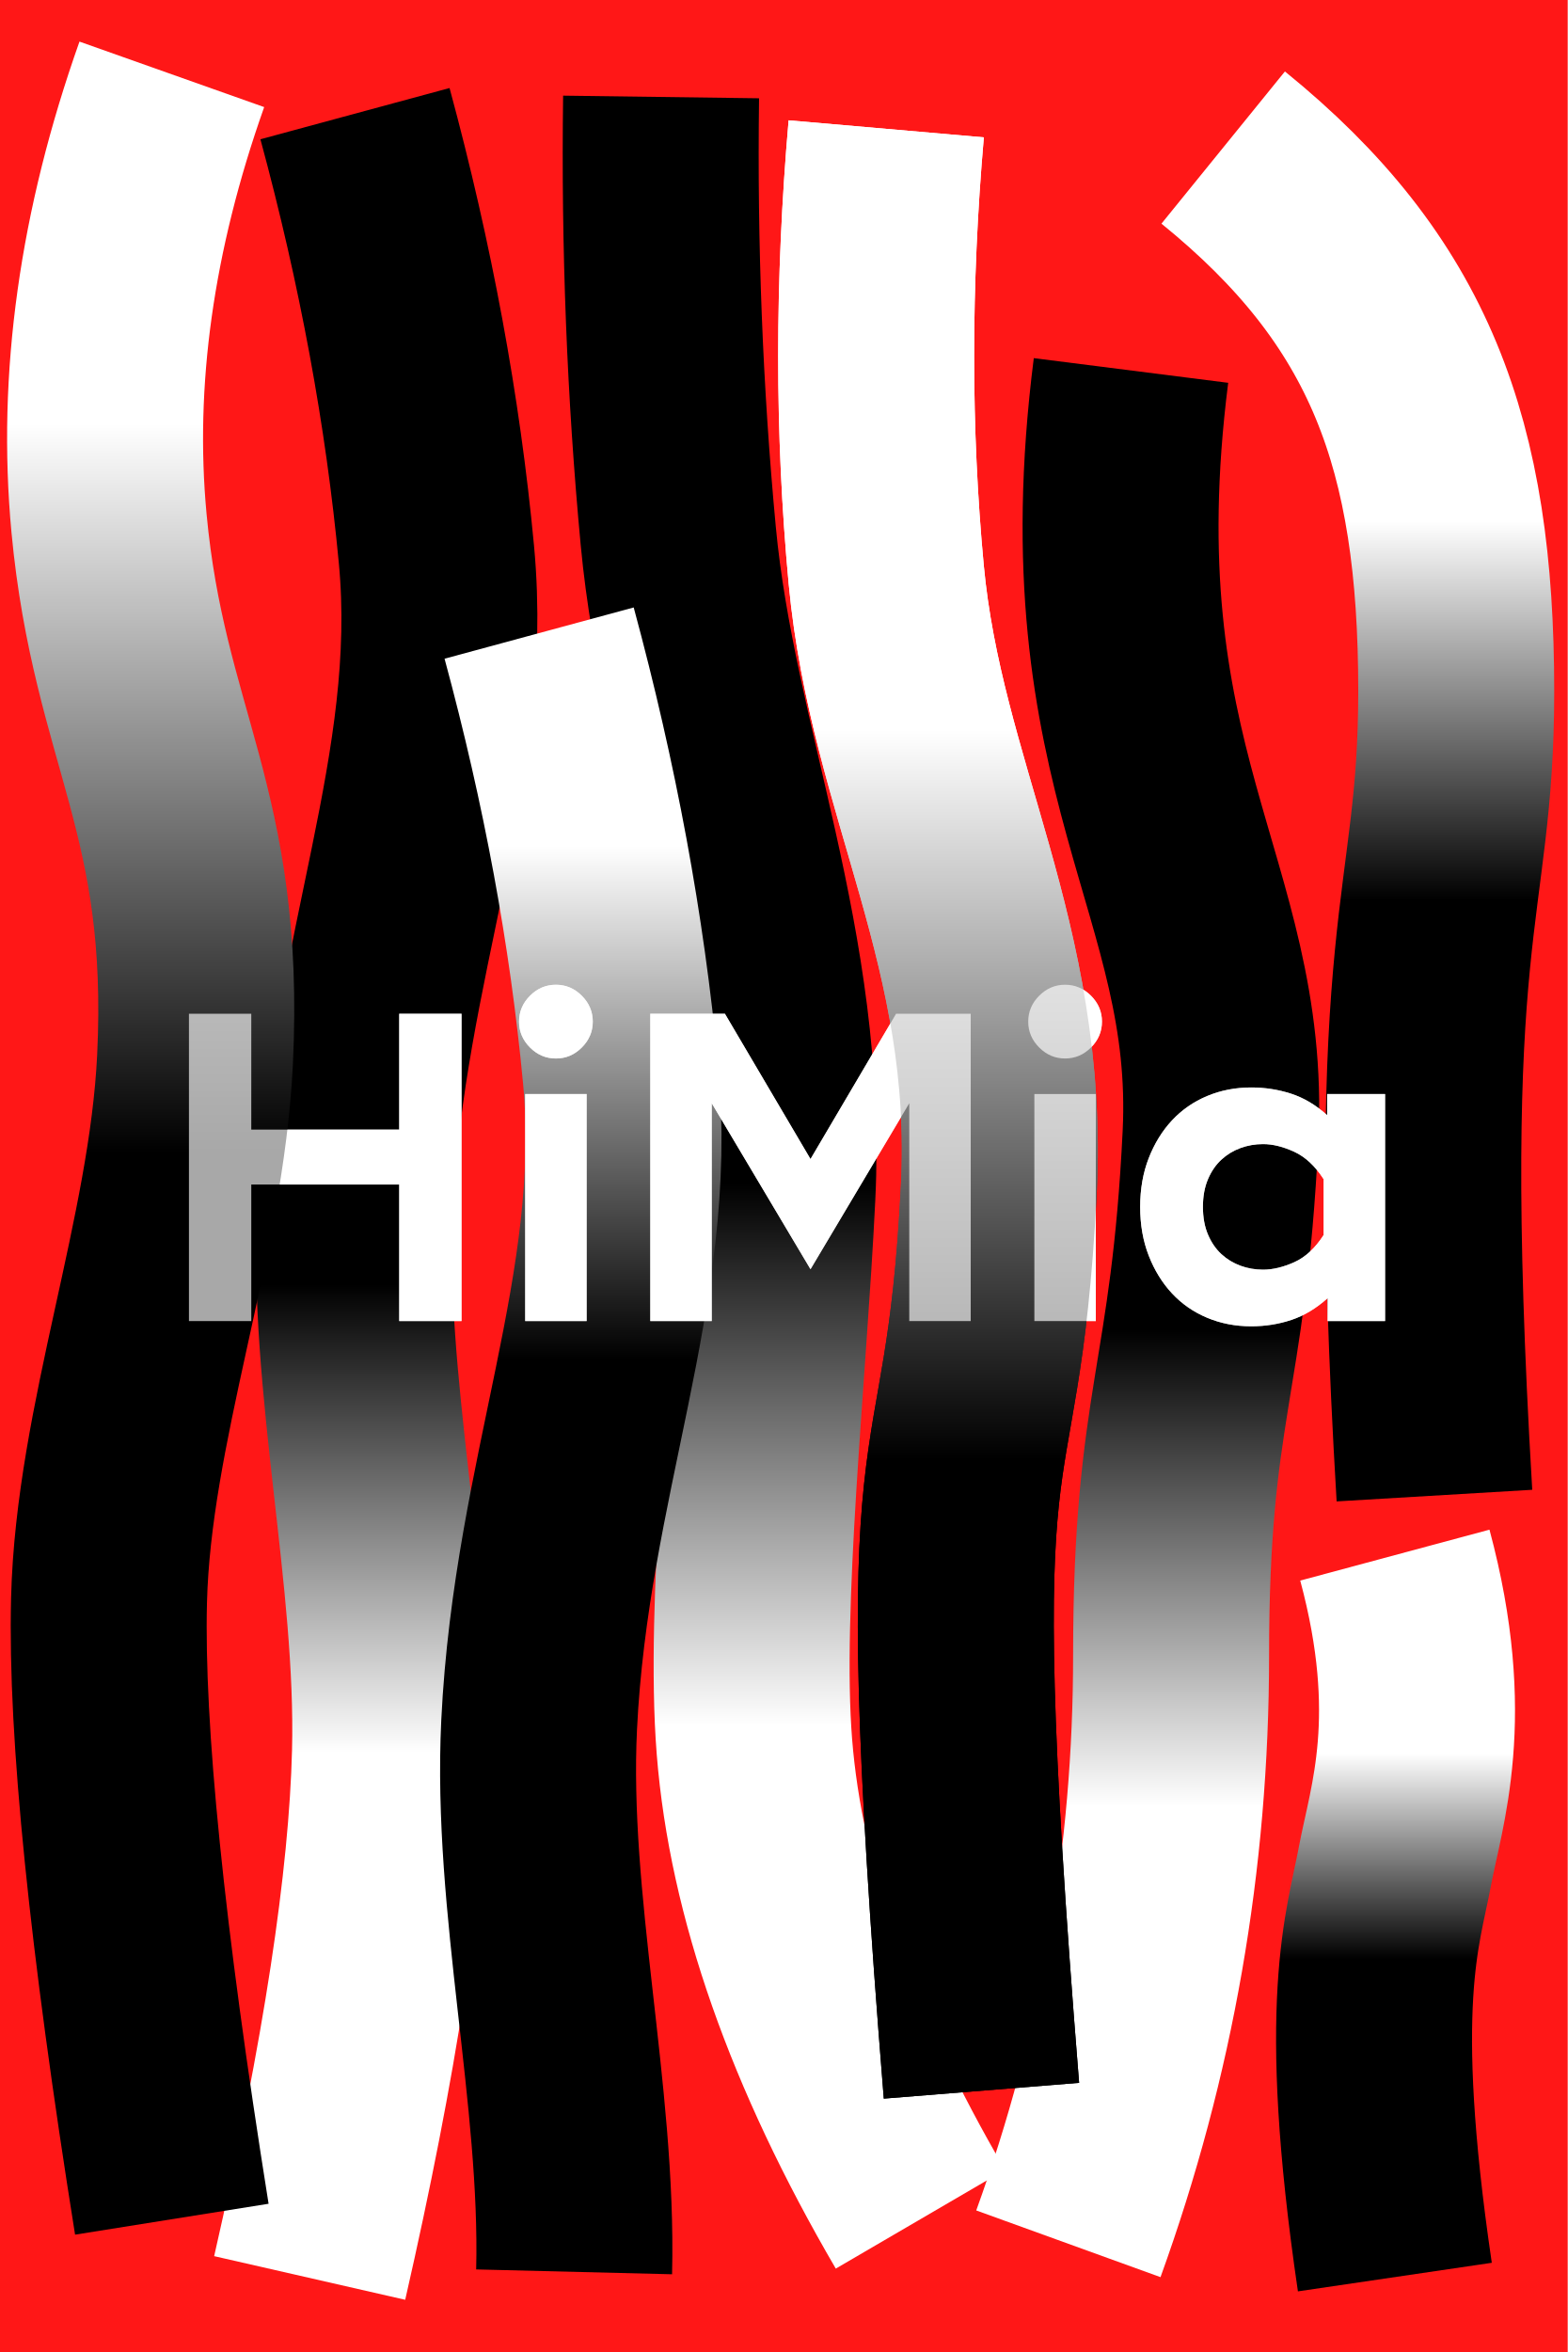
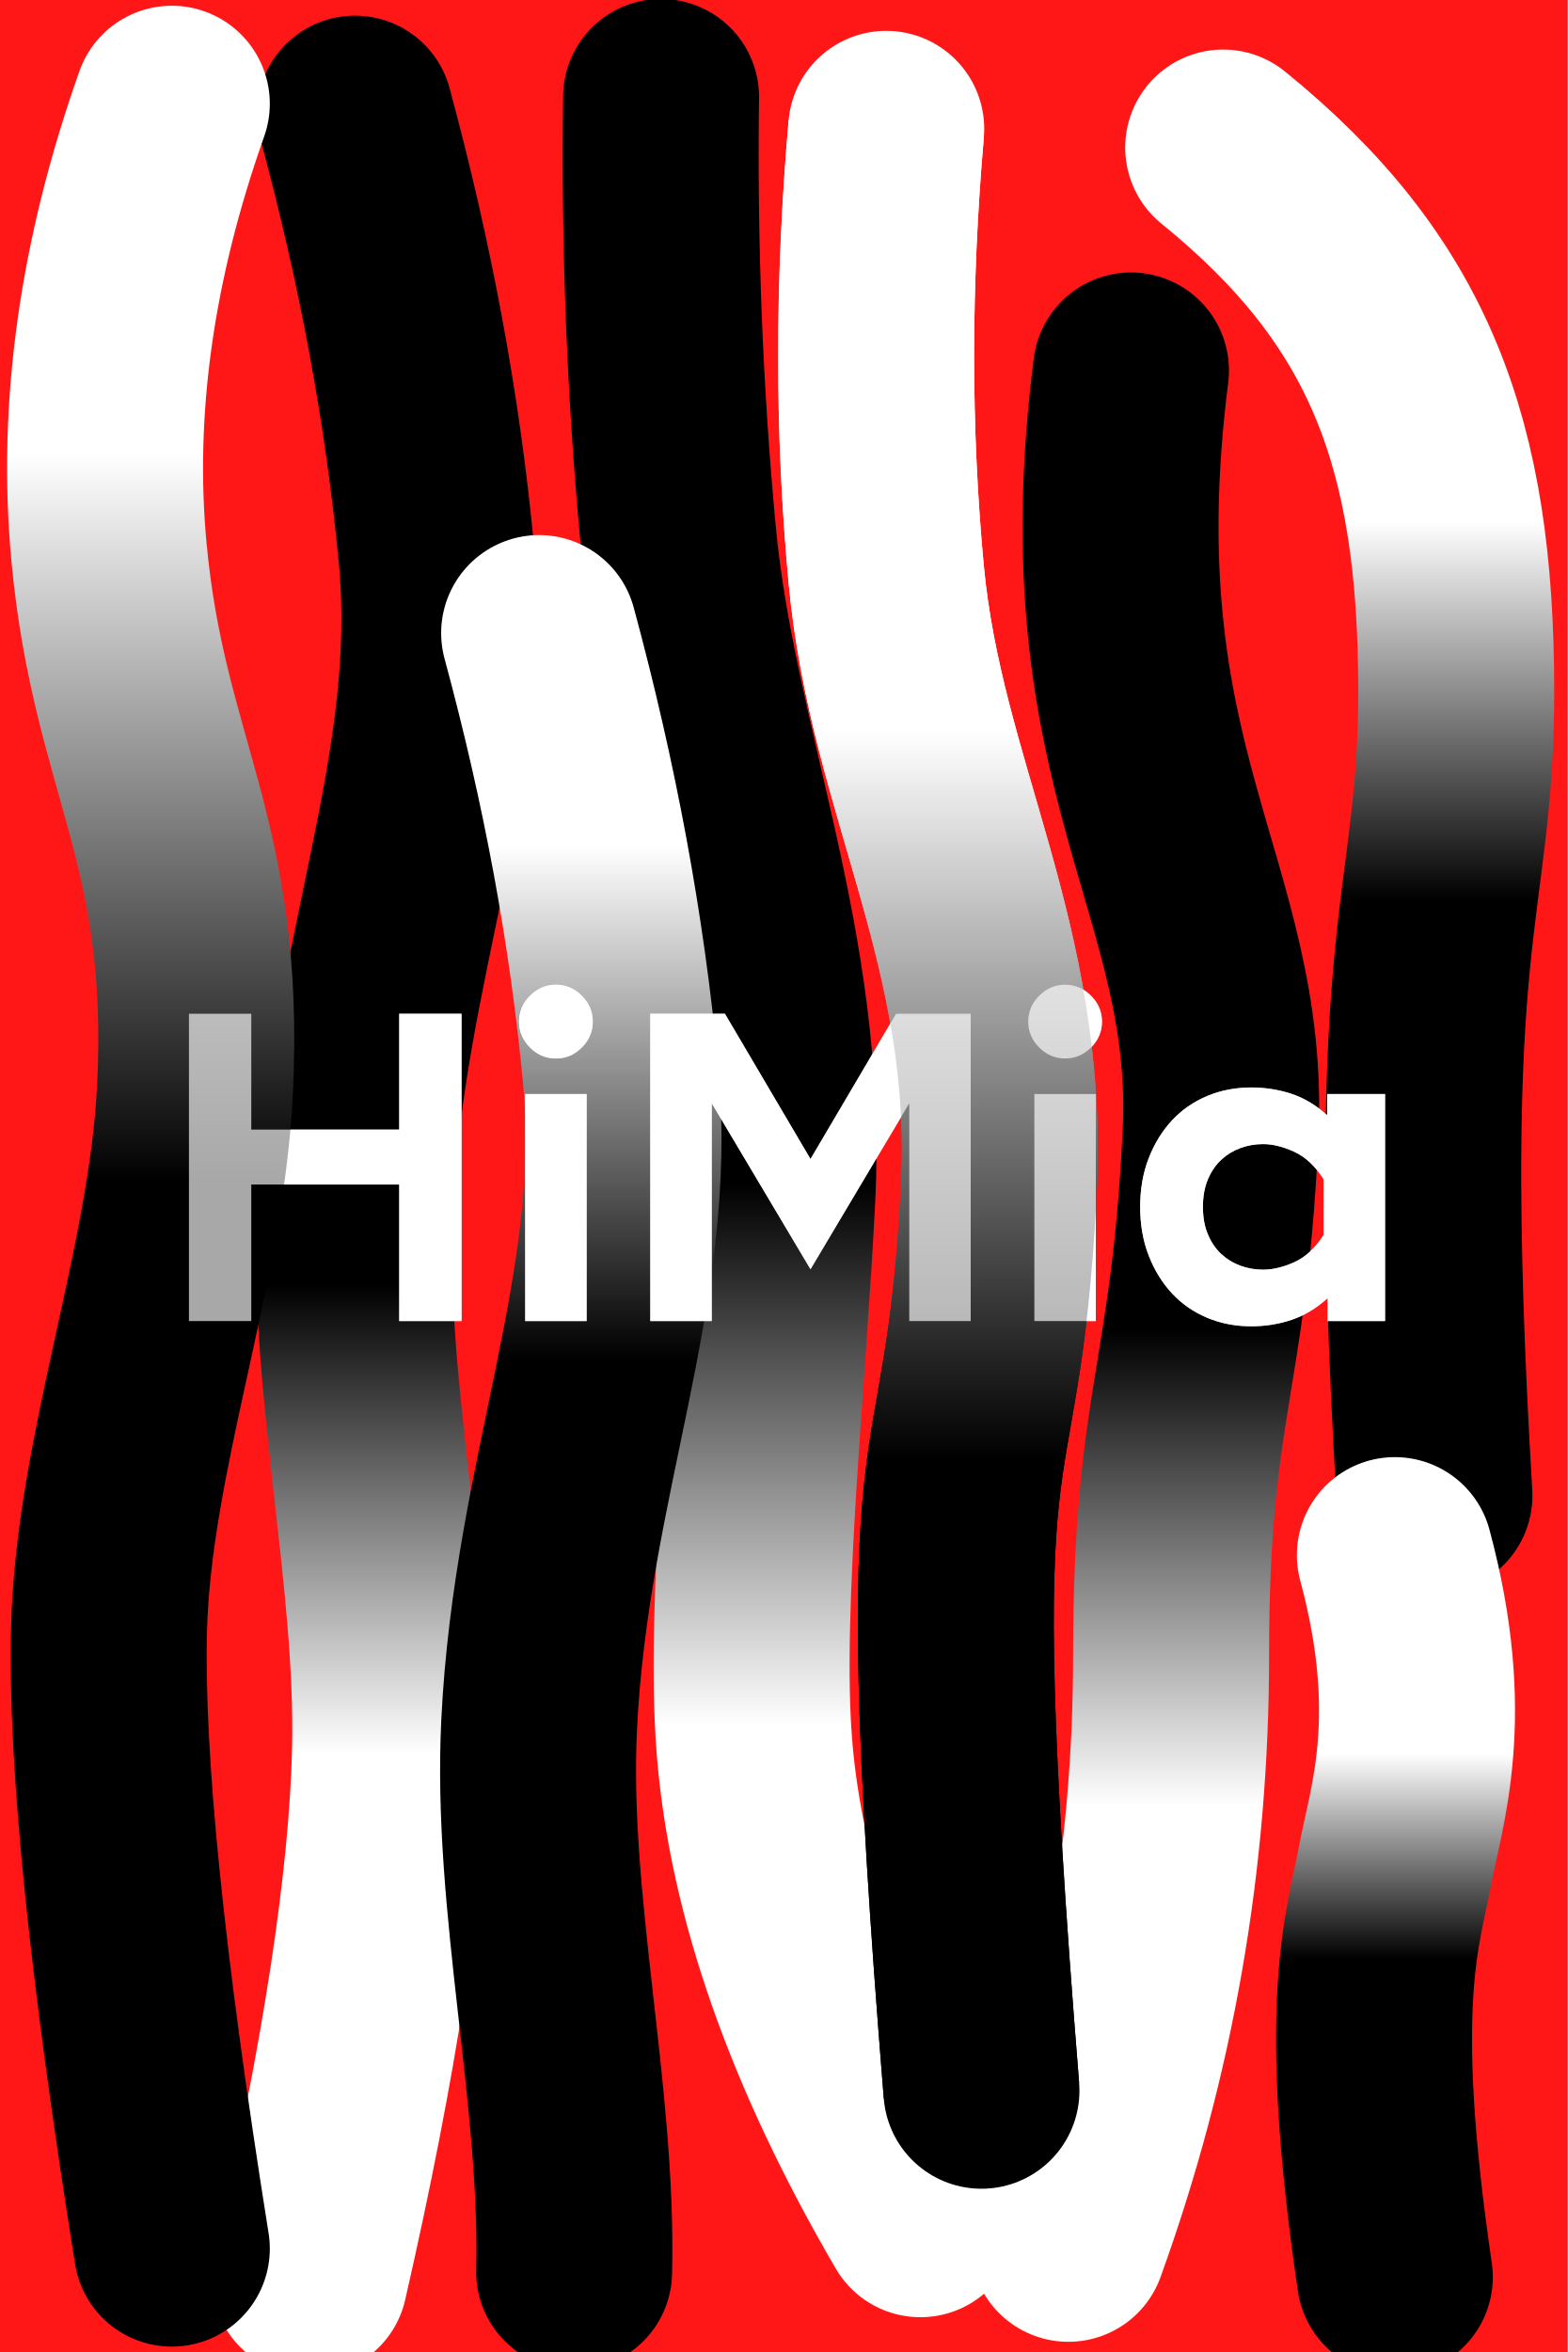
<svg xmlns="http://www.w3.org/2000/svg" height="1200" viewBox="0 0 800 1200" width="800">
  <linearGradient id="a" x1="50%" x2="50%" y1="100%" y2="0%">
    <stop offset="0" stop-color="#fff" />
    <stop offset=".247" stop-color="#fff" />
    <stop offset=".46" />
    <stop offset="1" />
  </linearGradient>
  <linearGradient id="b" x1="50%" x2="50%" y1="100%" y2="0%">
    <stop offset="0" stop-color="#fff" />
    <stop offset=".233" stop-color="#fff" />
    <stop offset=".488" />
    <stop offset="1" />
  </linearGradient>
  <linearGradient id="c" x1="50%" x2="50%" y1="0%" y2="100%">
    <stop offset="0" stop-color="#fff" />
    <stop offset=".126" stop-color="#fff" />
    <stop offset=".443" />
    <stop offset="1" />
  </linearGradient>
  <linearGradient id="d" x1="50%" x2="50%" y1="0%" y2="100%">
    <stop offset="0" stop-color="#fff" />
    <stop offset=".309" stop-color="#fff" />
    <stop offset=".676" />
    <stop offset="1" />
  </linearGradient>
  <linearGradient id="e" x1="50%" x2="50%" y1="0%" y2="100%">
    <stop offset="0" stop-color="#fff" />
    <stop offset=".276" stop-color="#fff" />
    <stop offset=".559" />
    <stop offset="1" />
  </linearGradient>
  <linearGradient id="f" x1="50%" x2="50%" y1="0%" y2="100%">
    <stop offset="0" stop-color="#fff" />
    <stop offset=".16" stop-color="#fff" />
    <stop offset=".503" />
    <stop offset="1" />
  </linearGradient>
  <g fill="none" fill-rule="evenodd">
    <path d="m0 0h800v1200h-800z" fill="#fff" />
    <path d="m0 0h800v1200h-800z" fill="#ff1717" />
    <g stroke-width="100">
-       <path d="m158.033 1162.229c25.681-112.453 39.341-201.833 40.978-268.139 2.225-90.1-22.287-187.996-17.858-279.011 6.179-126.961 51.857-222.535 41.569-332.08-6.858-73.03-20.715-148.035-41.569-225.016" stroke="url(#a)" />
-       <path d="m469.688 1132.248c-50.571-86.653-78.808-167.033-84.71-241.141-5.697-71.534 7.31-189.985 11.74-281.001 6.179-126.961-40.32-227.158-50.607-336.703-6.858-73.03-9.778-147.673-8.758-223.929" stroke="url(#b)" />
-       <path d="m545.198 1144.793c34.945-96.564 52.417-196.619 52.417-300.165 0-129.081 19.054-138.45 25.233-265.41 6.179-126.961-71.66-185.595-45.696-390.202" stroke="url(#b)" />
-       <path d="m292.978 1159.107c2.225-90.1-22.287-187.996-17.858-279.011 6.179-126.961 51.857-222.535 41.569-332.08-6.858-73.03-20.715-148.035-41.569-225.016" stroke="url(#c)" />
+       <path d="m158.033 1162.229c25.681-112.453 39.341-201.833 40.978-268.139 2.225-90.1-22.287-187.996-17.858-279.011 6.179-126.961 51.857-222.535 41.569-332.08-6.858-73.03-20.715-148.035-41.569-225.016" stroke="url(#a)" stroke-linecap="round" />
+       <path d="m469.688 1132.248c-50.571-86.653-78.808-167.033-84.71-241.141-5.697-71.534 7.31-189.985 11.74-281.001 6.179-126.961-40.32-227.158-50.607-336.703-6.858-73.03-9.778-147.673-8.758-223.929" stroke="url(#b)" stroke-linecap="round" />
+       <path d="m545.198 1144.793c34.945-96.564 52.417-196.619 52.417-300.165 0-129.081 19.054-138.45 25.233-265.41 6.179-126.961-71.66-185.595-45.696-390.202" stroke="url(#b)" stroke-linecap="round" />
+       <path d="m292.978 1159.107c2.225-90.1-22.287-187.996-17.858-279.011 6.179-126.961 51.857-222.535 41.569-332.08-6.858-73.03-20.715-148.035-41.569-225.016" stroke="url(#c)" stroke-linecap="round" />
      <path d="m500.84 1066.698c-30.153-373.265 0-284.638 8.851-459.592 6.321-124.948-47.154-204.393-57.442-313.938-6.858-73.03-6.858-148.84 0-227.43" stroke="url(#d)" />
-       <path d="m732 763.06c-17.585-296.06 11.124-296.06 11.124-410.407 0-126.286-28.71-204.175-118.926-277.368" stroke="url(#e)" />
-       <path d="m711.802 1161.775c-20.646-140.104-5.831-178.03 0-209.426 5.703-30.707 22.323-75.941 0-158.921" stroke="url(#e)" />
+       <path d="m732 763.06c-17.585-296.06 11.124-296.06 11.124-410.407 0-126.286-28.71-204.175-118.926-277.368" stroke="url(#e)" stroke-linecap="round" />
+       <path d="m711.802 1161.775c-20.646-140.104-5.831-178.03 0-209.426 5.703-30.707 22.323-75.941 0-158.921" stroke="url(#e)" stroke-linecap="round" />
    </g>
    <path d="m128.228 674v-69.664h75.488v69.664h31.808v-156.8h-31.808v59.136h-75.488v-59.136h-31.808v156.8zm155.456-133.952c5.077 0 9.483-1.867 13.216-5.6s5.6-8.139 5.6-13.216-1.867-9.483-5.6-13.216-8.139-5.6-13.216-5.6-9.483 1.867-13.216 5.6-5.6 8.139-5.6 13.216 1.867 9.483 5.6 13.216 8.139 5.6 13.216 5.6zm15.68 133.952v-115.808h-31.36v115.808zm63.84 0v-111.104l50.4 84.672 50.4-84.672v111.104h31.36v-156.8h-38.08l-43.68 74.144-43.68-74.144h-38.08v156.8zm180.32-133.952c5.077 0 9.483-1.867 13.216-5.6s5.6-8.139 5.6-13.216-1.867-9.483-5.6-13.216-8.139-5.6-13.216-5.6-9.483 1.867-13.216 5.6-5.6 8.139-5.6 13.216 1.867 9.483 5.6 13.216 8.139 5.6 13.216 5.6zm15.68 133.952v-115.808h-31.36v115.808zm79.296 2.688c7.168 0 14-1.083 20.496-3.248s12.656-5.861 18.48-11.088v11.648h29.344v-115.808h-29.568v10.752c-5.824-5.227-11.984-8.885-18.48-10.976s-13.253-3.136-20.272-3.136c-8.064 0-15.568 1.456-22.512 4.368s-12.917 7.056-17.92 12.432-8.96 11.797-11.872 19.264-4.368 15.755-4.368 24.864 1.456 17.397 4.368 24.864 6.869 13.888 11.872 19.264 10.976 9.52 17.92 12.432 14.448 4.368 22.512 4.368zm6.048-28.896c-4.032 0-7.877-.672-11.536-2.016s-6.907-3.323-9.744-5.936-5.115-5.936-6.832-9.968-2.576-8.736-2.576-14.112.859-10.08 2.576-14.112 3.995-7.355 6.832-9.968 6.085-4.592 9.744-5.936 7.504-2.016 11.536-2.016c4.928 0 10.229 1.307 15.904 3.92s10.677 7.28 15.008 14v28.448c-4.331 6.72-9.333 11.349-15.008 13.888s-10.976 3.808-15.904 3.808z" fill="#fff" fill-rule="nonzero" />
-     <path d="m500.84 1066.698c-30.153-373.265 0-284.638 8.851-459.592 6.321-124.948-47.154-204.393-57.442-313.938-6.858-73.03-6.858-148.84 0-227.43" stroke="url(#d)" stroke-width="100" />
-     <path d="m87.682 1132.248c-23.005-144.119-33.688-249.332-32.051-315.638 2.225-90.1 39.453-184.821 43.882-275.836 6.179-126.961-33.594-164.303-43.882-273.848-6.858-73.03 3.825-149.362 32.051-228.995" stroke="url(#f)" stroke-width="100" />
+     <path d="m500.84 1066.698c-30.153-373.265 0-284.638 8.851-459.592 6.321-124.948-47.154-204.393-57.442-313.938-6.858-73.03-6.858-148.84 0-227.43" stroke="url(#d)" stroke-linecap="round" stroke-width="100" />
+     <path d="m87.682 1147.248c-23.005-144.119-33.688-249.332-32.051-315.638 2.225-90.1 39.453-184.821 43.882-275.836 6.179-126.961-33.594-164.303-43.882-273.848-6.858-73.03 3.825-149.362 32.051-228.995" stroke="url(#f)" stroke-linecap="round" stroke-width="100" />
    <path d="m128.228 674v-69.664h75.488v69.664h31.808v-156.8h-31.808v59.136h-75.488v-59.136h-31.808v156.8zm155.456-133.952c5.077 0 9.483-1.867 13.216-5.6s5.6-8.139 5.6-13.216-1.867-9.483-5.6-13.216-8.139-5.6-13.216-5.6-9.483 1.867-13.216 5.6-5.6 8.139-5.6 13.216 1.867 9.483 5.6 13.216 8.139 5.6 13.216 5.6zm15.68 133.952v-115.808h-31.36v115.808zm63.84 0v-111.104l50.4 84.672 50.4-84.672v111.104h31.36v-156.8h-38.08l-43.68 74.144-43.68-74.144h-38.08v156.8zm180.32-133.952c5.077 0 9.483-1.867 13.216-5.6s5.6-8.139 5.6-13.216-1.867-9.483-5.6-13.216-8.139-5.6-13.216-5.6-9.483 1.867-13.216 5.6-5.6 8.139-5.6 13.216 1.867 9.483 5.6 13.216 8.139 5.6 13.216 5.6zm15.68 133.952v-115.808h-31.36v115.808zm79.296 2.688c7.168 0 14-1.083 20.496-3.248s12.656-5.861 18.48-11.088v11.648h29.344v-115.808h-29.568v10.752c-5.824-5.227-11.984-8.885-18.48-10.976s-13.253-3.136-20.272-3.136c-8.064 0-15.568 1.456-22.512 4.368s-12.917 7.056-17.92 12.432-8.96 11.797-11.872 19.264-4.368 15.755-4.368 24.864 1.456 17.397 4.368 24.864 6.869 13.888 11.872 19.264 10.976 9.52 17.92 12.432 14.448 4.368 22.512 4.368zm6.048-28.896c-4.032 0-7.877-.672-11.536-2.016s-6.907-3.323-9.744-5.936-5.115-5.936-6.832-9.968-2.576-8.736-2.576-14.112.859-10.08 2.576-14.112 3.995-7.355 6.832-9.968 6.085-4.592 9.744-5.936 7.504-2.016 11.536-2.016c4.928 0 10.229 1.307 15.904 3.92s10.677 7.28 15.008 14v28.448c-4.331 6.72-9.333 11.349-15.008 13.888s-10.976 3.808-15.904 3.808z" fill="#fff" fill-rule="nonzero" opacity=".66" />
  </g>
</svg>
